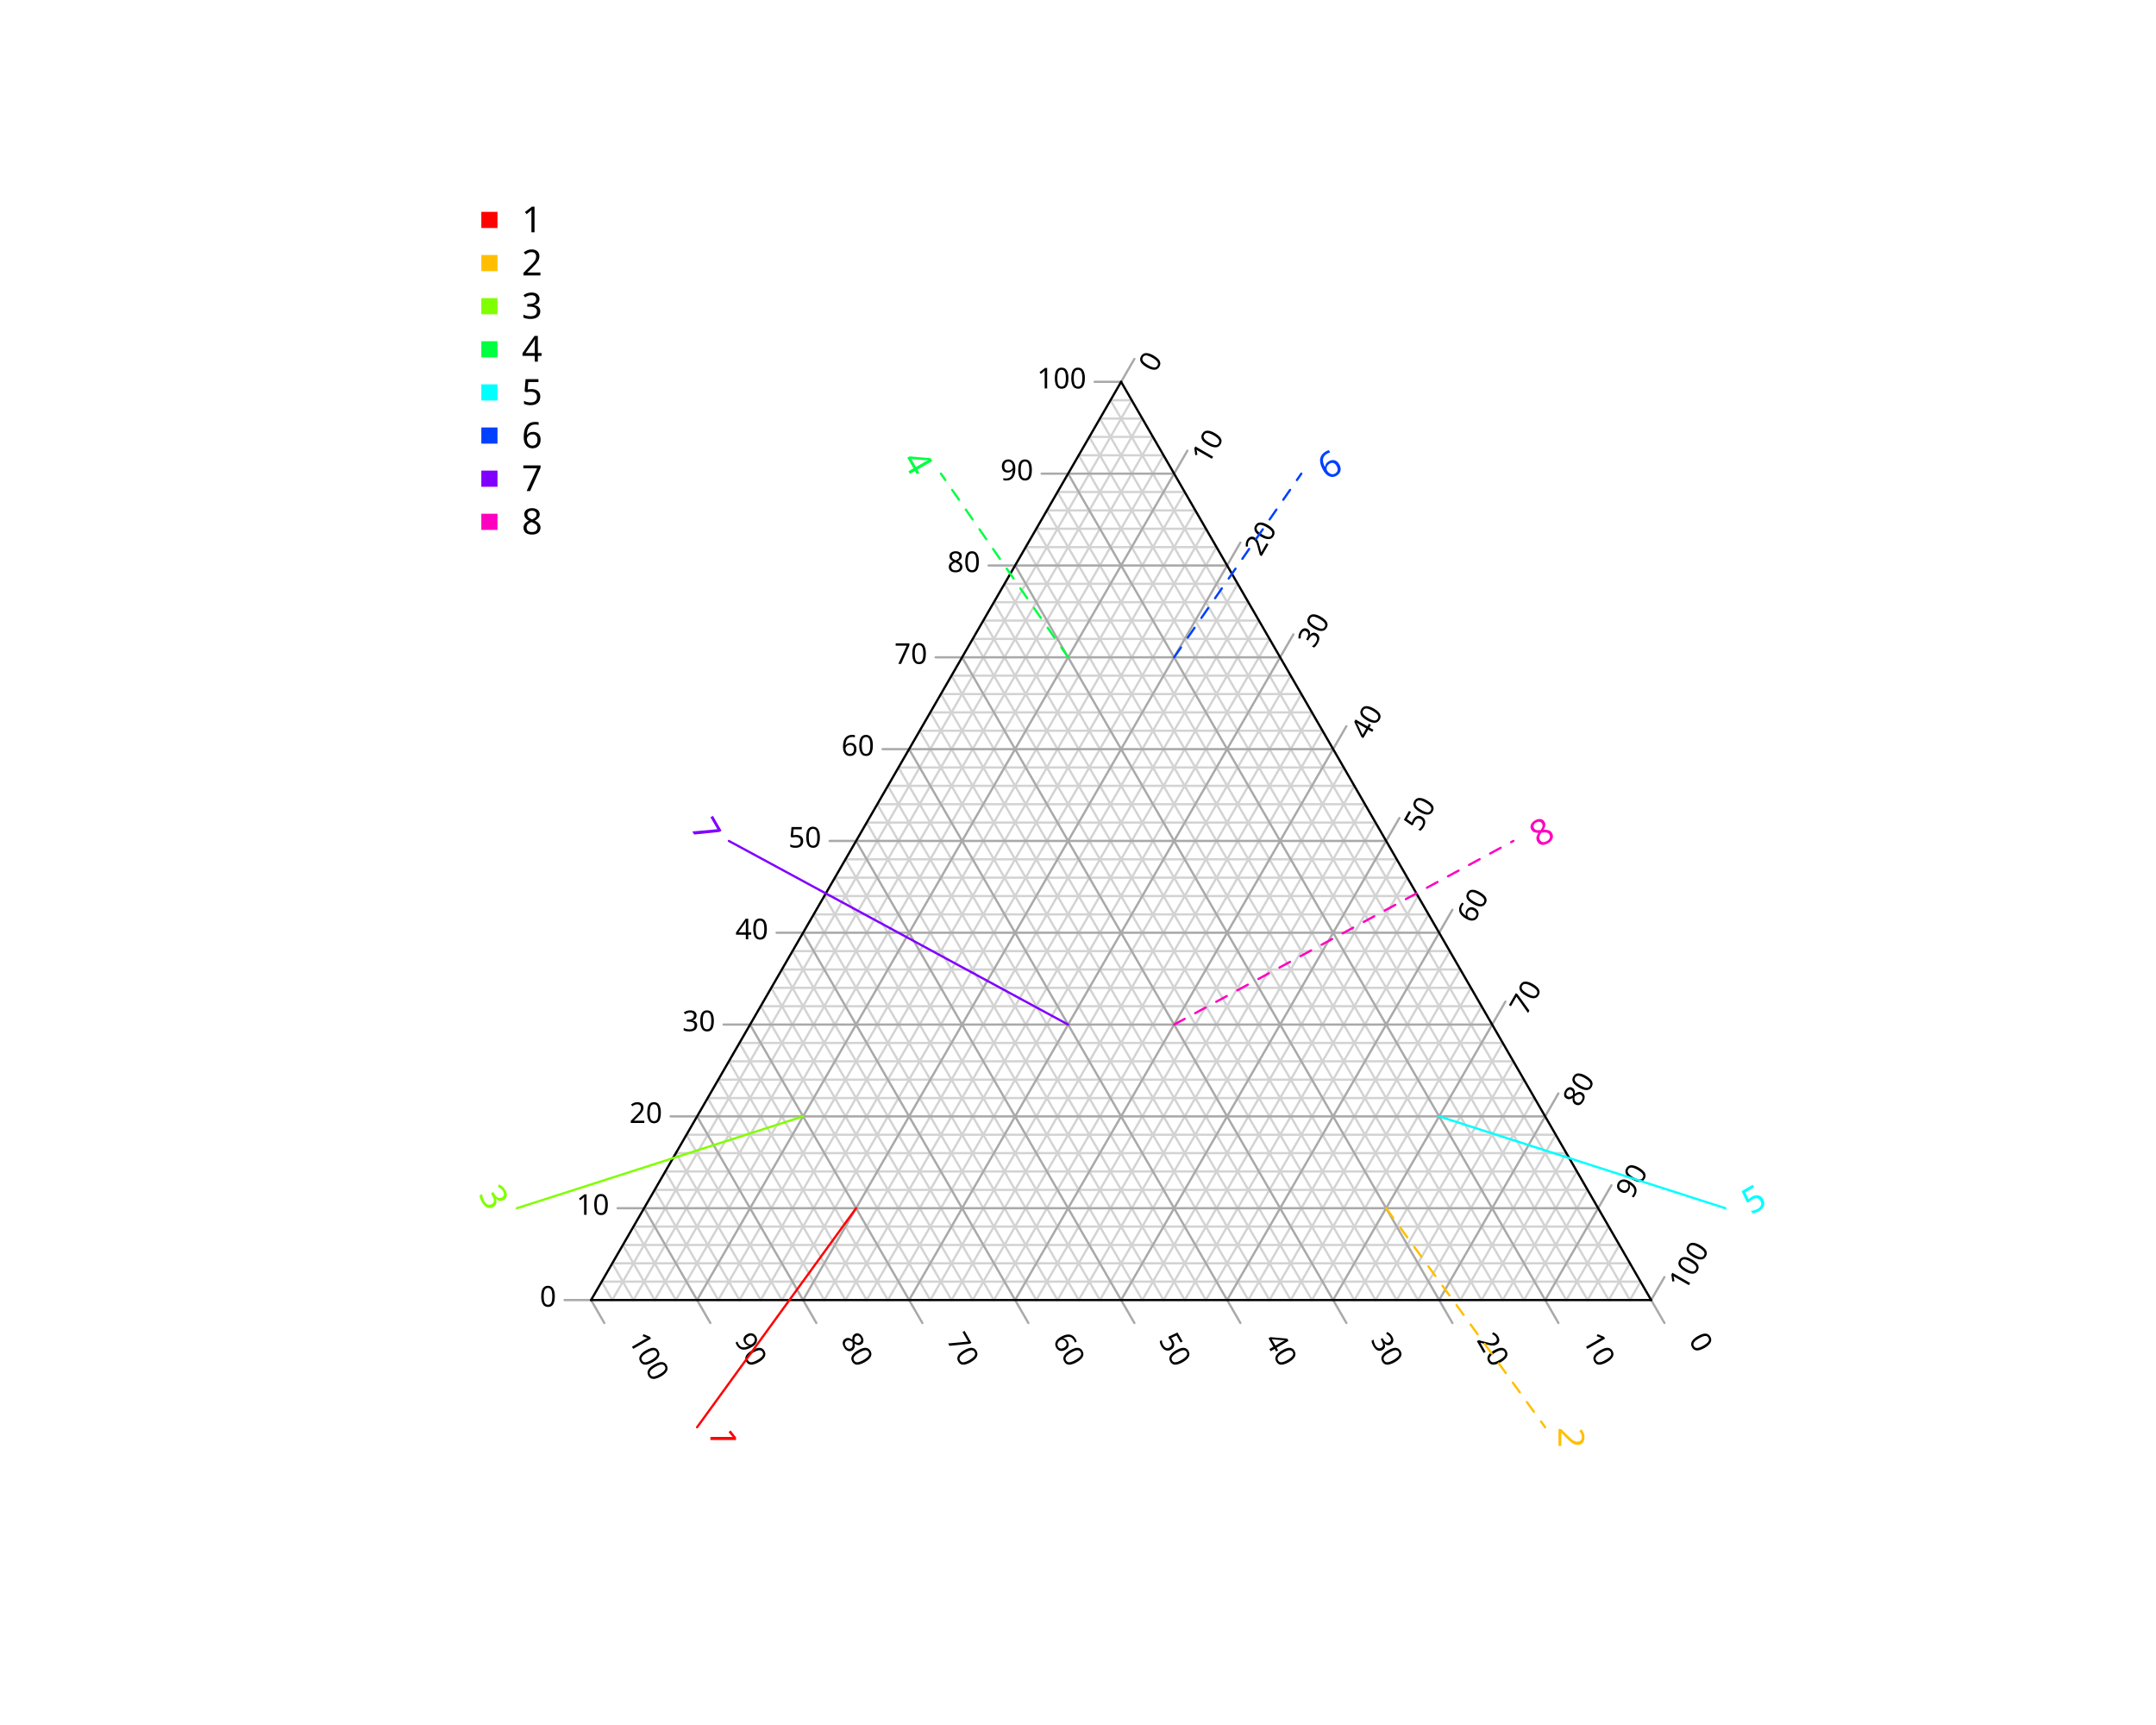
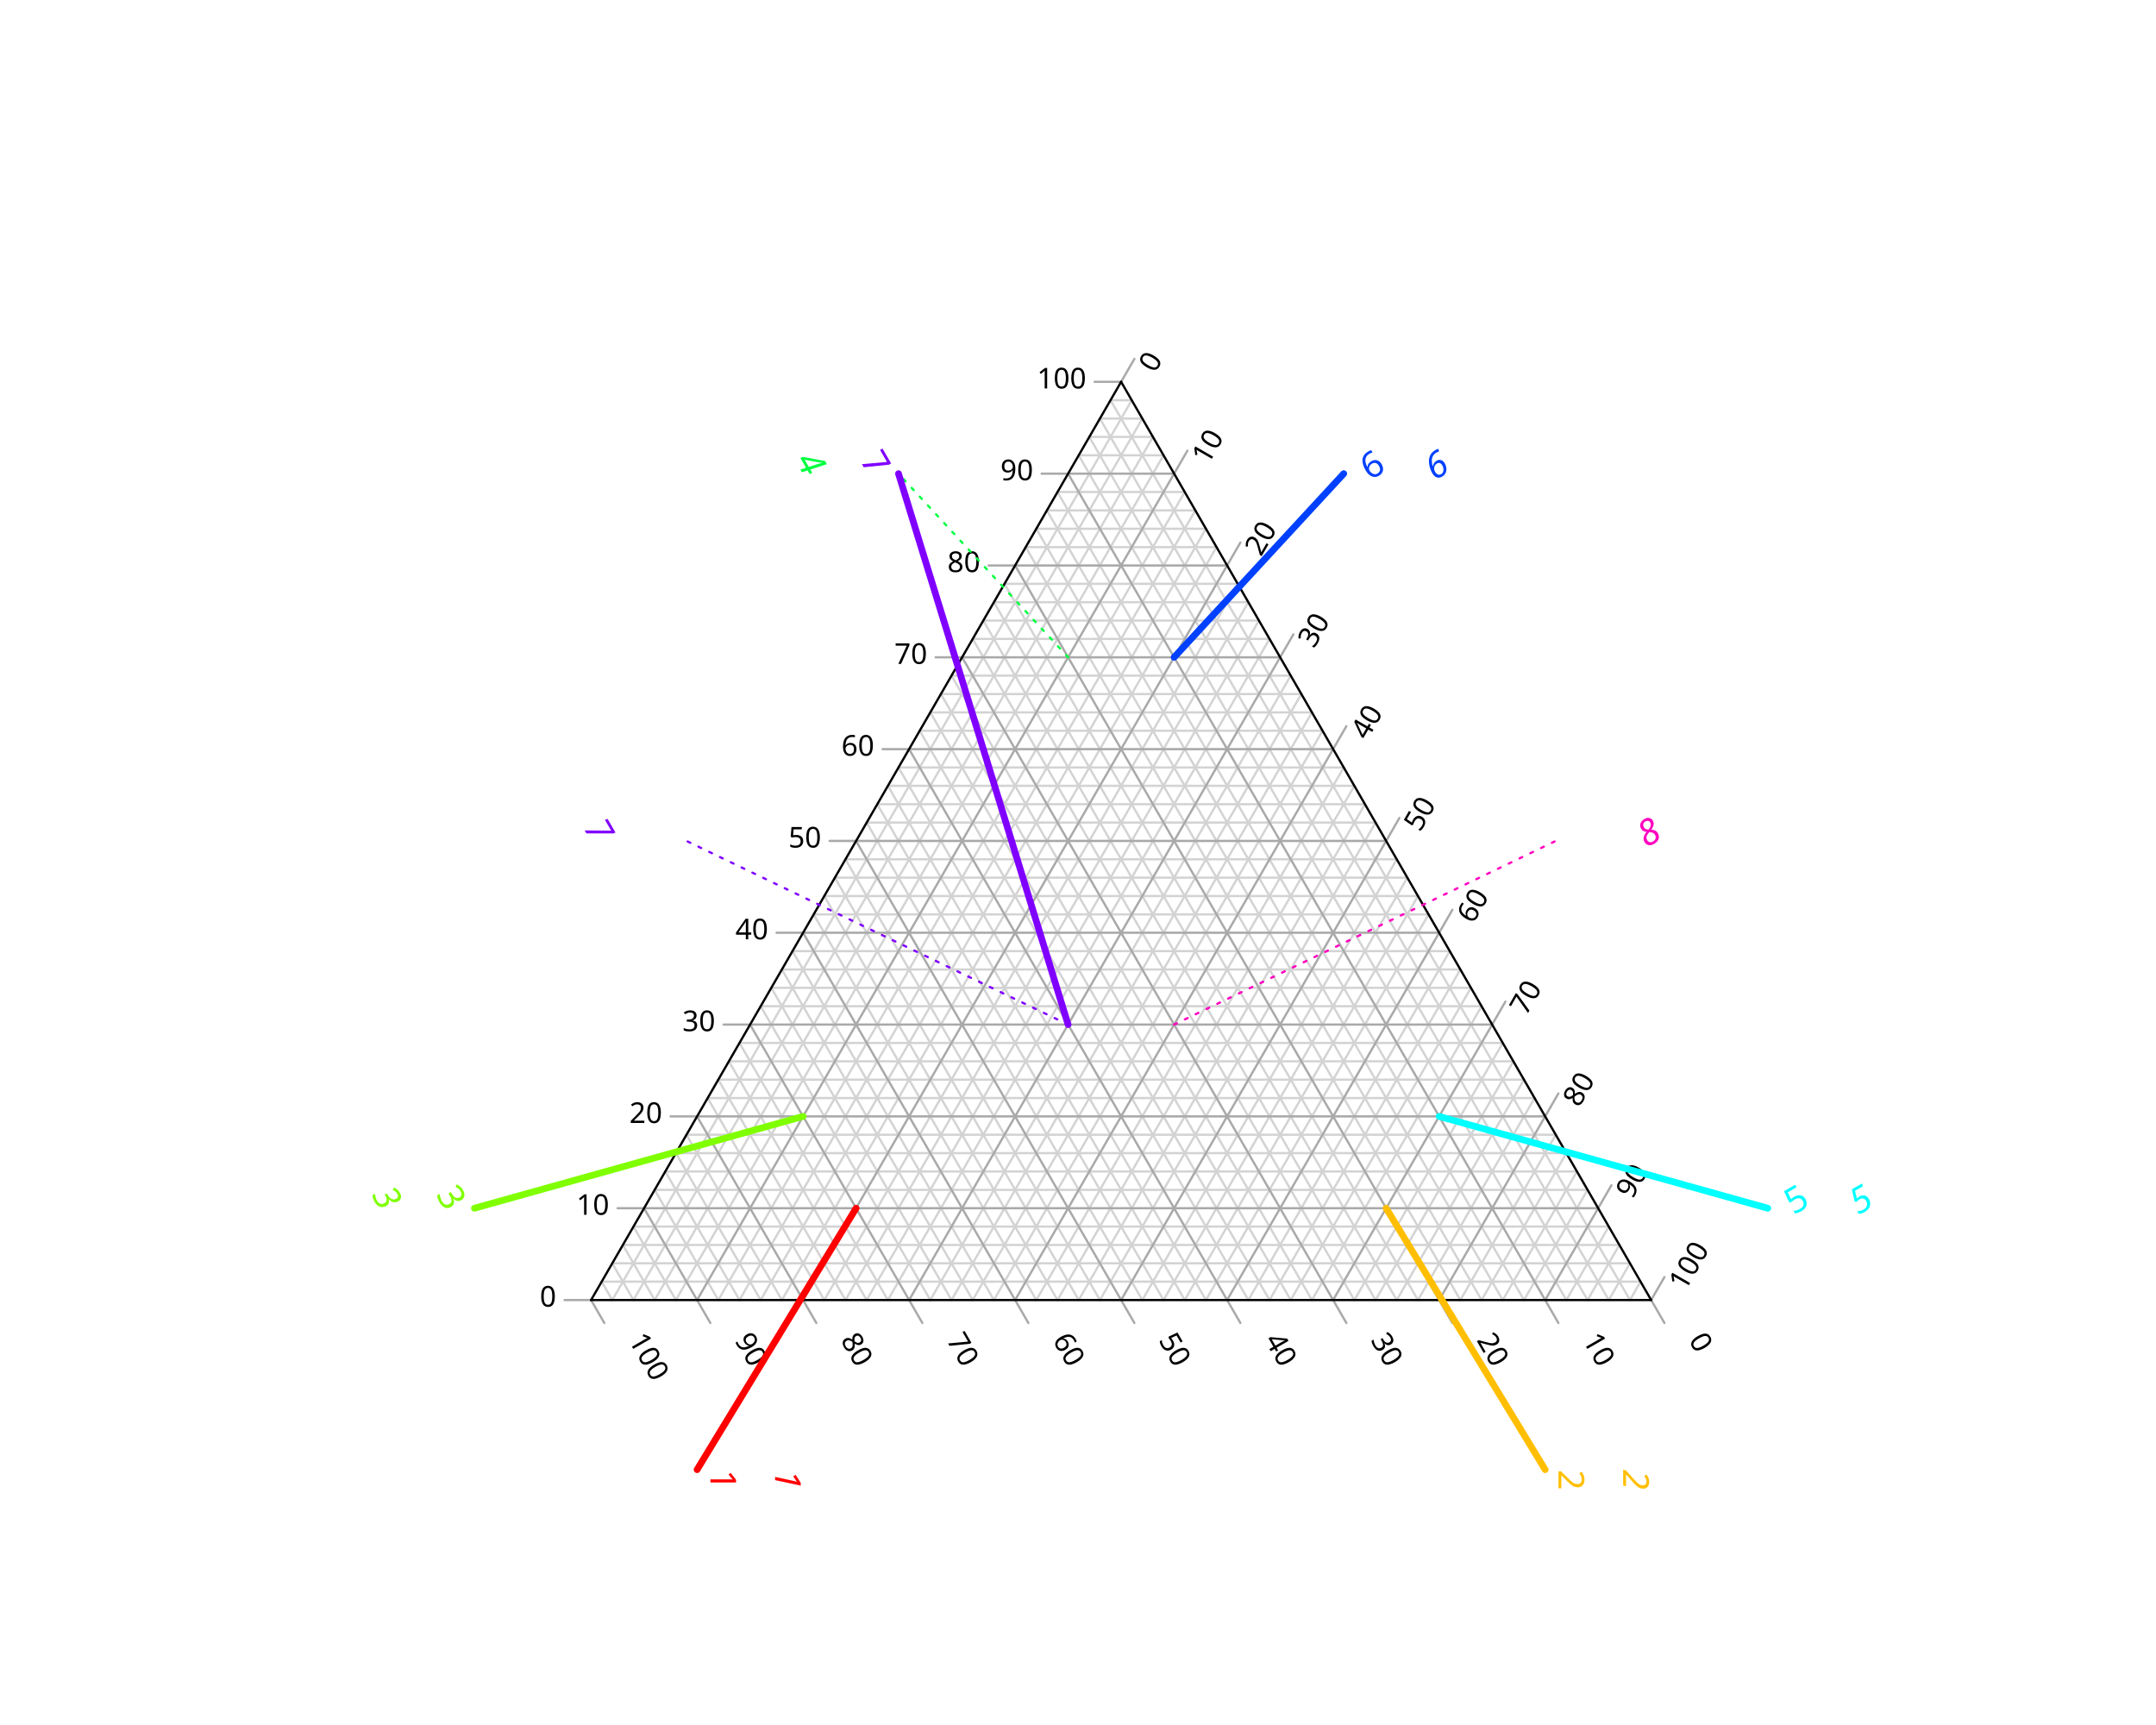
<svg xmlns="http://www.w3.org/2000/svg" class="svglite" data-engine-version="2.0" width="720.00pt" height="576.00pt" viewBox="0 0 720.00 576.00">
  <defs>
    <style type="text/css">
    .svglite line, .svglite polyline, .svglite polygon, .svglite path, .svglite rect, .svglite circle {
      fill: none;
      stroke: #000000;
      stroke-linecap: round;
      stroke-linejoin: round;
      stroke-miterlimit: 10.00;
    }
  </style>
  </defs>
  <rect width="100%" height="100%" style="stroke: none; fill: #FFFFFF;" />
  <defs>
    <clipPath id="cpMC4wMHw3MjAuMDB8MC4wMHw1NzYuMDA=">
      <rect x="0.00" y="0.00" width="720.00" height="576.00" />
    </clipPath>
  </defs>
  <g clip-path="url(#cpMC4wMHw3MjAuMDB8MC4wMHw1NzYuMDA=)">
</g>
  <defs>
    <clipPath id="cpMTUyLjY0fDU5Ni4xNnw1OS4wNHw1MDIuNTY=">
      <rect x="152.64" y="59.04" width="443.52" height="443.52" />
    </clipPath>
  </defs>
  <g clip-path="url(#cpMTUyLjY0fDU5Ni4xNnw1OS4wNHw1MDIuNTY=)">
    <polygon points="374.40,127.50 551.41,434.10 197.39,434.10 374.40,127.50 " style="stroke-width: 0.75; stroke: none; fill: none;" />
    <polyline points="547.87,427.96 200.93,427.96 " style="stroke-width: 0.75; stroke: #D3D3D3;" />
    <polyline points="204.47,434.10 377.94,133.64 " style="stroke-width: 0.75; stroke: #D3D3D3;" />
    <polyline points="370.86,133.64 544.33,434.10 " style="stroke-width: 0.75; stroke: #D3D3D3;" />
    <polyline points="544.33,421.83 204.47,421.83 " style="stroke-width: 0.75; stroke: #D3D3D3;" />
    <polyline points="211.55,434.10 381.48,139.77 " style="stroke-width: 0.75; stroke: #D3D3D3;" />
    <polyline points="367.32,139.77 537.25,434.10 " style="stroke-width: 0.75; stroke: #D3D3D3;" />
    <polyline points="540.79,415.70 208.01,415.70 " style="stroke-width: 0.75; stroke: #D3D3D3;" />
    <polyline points="218.63,434.10 385.02,145.90 " style="stroke-width: 0.75; stroke: #D3D3D3;" />
    <polyline points="363.78,145.90 530.17,434.10 " style="stroke-width: 0.75; stroke: #D3D3D3;" />
    <polyline points="537.25,409.57 211.55,409.57 " style="stroke-width: 0.75; stroke: #D3D3D3;" />
    <polyline points="225.71,434.10 388.56,152.03 " style="stroke-width: 0.75; stroke: #D3D3D3;" />
    <polyline points="360.24,152.03 523.09,434.10 " style="stroke-width: 0.75; stroke: #D3D3D3;" />
    <polyline points="530.17,397.31 218.63,397.31 " style="stroke-width: 0.75; stroke: #D3D3D3;" />
    <polyline points="239.87,434.10 395.64,164.29 " style="stroke-width: 0.75; stroke: #D3D3D3;" />
    <polyline points="353.16,164.29 508.93,434.10 " style="stroke-width: 0.75; stroke: #D3D3D3;" />
    <polyline points="526.63,391.17 222.17,391.17 " style="stroke-width: 0.75; stroke: #D3D3D3;" />
    <polyline points="246.95,434.10 399.18,170.43 " style="stroke-width: 0.75; stroke: #D3D3D3;" />
    <polyline points="349.62,170.43 501.85,434.10 " style="stroke-width: 0.75; stroke: #D3D3D3;" />
    <polyline points="523.09,385.04 225.71,385.04 " style="stroke-width: 0.75; stroke: #D3D3D3;" />
    <polyline points="254.03,434.10 402.72,176.56 " style="stroke-width: 0.75; stroke: #D3D3D3;" />
    <polyline points="346.08,176.56 494.77,434.10 " style="stroke-width: 0.75; stroke: #D3D3D3;" />
    <polyline points="519.55,378.91 229.25,378.91 " style="stroke-width: 0.75; stroke: #D3D3D3;" />
    <polyline points="261.11,434.10 406.26,182.69 " style="stroke-width: 0.75; stroke: #D3D3D3;" />
    <polyline points="342.54,182.69 487.69,434.10 " style="stroke-width: 0.75; stroke: #D3D3D3;" />
    <polyline points="512.47,366.65 236.33,366.65 " style="stroke-width: 0.75; stroke: #D3D3D3;" />
    <polyline points="275.27,434.10 413.34,194.95 " style="stroke-width: 0.75; stroke: #D3D3D3;" />
    <polyline points="335.46,194.95 473.53,434.10 " style="stroke-width: 0.75; stroke: #D3D3D3;" />
    <polyline points="508.93,360.51 239.87,360.51 " style="stroke-width: 0.75; stroke: #D3D3D3;" />
    <polyline points="282.35,434.10 416.88,201.09 " style="stroke-width: 0.75; stroke: #D3D3D3;" />
    <polyline points="331.92,201.09 466.45,434.10 " style="stroke-width: 0.75; stroke: #D3D3D3;" />
    <polyline points="505.39,354.38 243.41,354.38 " style="stroke-width: 0.75; stroke: #D3D3D3;" />
    <polyline points="289.43,434.10 420.42,207.22 " style="stroke-width: 0.75; stroke: #D3D3D3;" />
    <polyline points="328.38,207.22 459.37,434.10 " style="stroke-width: 0.75; stroke: #D3D3D3;" />
    <polyline points="501.85,348.25 246.95,348.25 " style="stroke-width: 0.75; stroke: #D3D3D3;" />
    <polyline points="296.51,434.10 423.96,213.35 " style="stroke-width: 0.75; stroke: #D3D3D3;" />
    <polyline points="324.84,213.35 452.29,434.10 " style="stroke-width: 0.75; stroke: #D3D3D3;" />
    <polyline points="494.77,335.99 254.03,335.99 " style="stroke-width: 0.75; stroke: #D3D3D3;" />
    <polyline points="310.68,434.10 431.04,225.61 " style="stroke-width: 0.75; stroke: #D3D3D3;" />
    <polyline points="317.76,225.61 438.12,434.10 " style="stroke-width: 0.75; stroke: #D3D3D3;" />
    <polyline points="491.23,329.85 257.57,329.85 " style="stroke-width: 0.75; stroke: #D3D3D3;" />
    <polyline points="317.76,434.10 434.58,231.75 " style="stroke-width: 0.75; stroke: #D3D3D3;" />
    <polyline points="314.22,231.75 431.04,434.10 " style="stroke-width: 0.75; stroke: #D3D3D3;" />
    <polyline points="487.69,323.72 261.11,323.72 " style="stroke-width: 0.75; stroke: #D3D3D3;" />
    <polyline points="324.84,434.10 438.12,237.88 " style="stroke-width: 0.75; stroke: #D3D3D3;" />
    <polyline points="310.68,237.88 423.96,434.10 " style="stroke-width: 0.75; stroke: #D3D3D3;" />
    <polyline points="484.15,317.59 264.65,317.59 " style="stroke-width: 0.75; stroke: #D3D3D3;" />
    <polyline points="331.92,434.10 441.66,244.01 " style="stroke-width: 0.75; stroke: #D3D3D3;" />
    <polyline points="307.14,244.01 416.88,434.10 " style="stroke-width: 0.75; stroke: #D3D3D3;" />
    <polyline points="477.07,305.33 271.73,305.33 " style="stroke-width: 0.75; stroke: #D3D3D3;" />
    <polyline points="346.08,434.10 448.74,256.27 " style="stroke-width: 0.75; stroke: #D3D3D3;" />
    <polyline points="300.06,256.27 402.72,434.10 " style="stroke-width: 0.75; stroke: #D3D3D3;" />
    <polyline points="473.53,299.20 275.27,299.20 " style="stroke-width: 0.75; stroke: #D3D3D3;" />
    <polyline points="353.16,434.10 452.29,262.40 " style="stroke-width: 0.75; stroke: #D3D3D3;" />
    <polyline points="296.51,262.40 395.64,434.10 " style="stroke-width: 0.75; stroke: #D3D3D3;" />
    <polyline points="469.99,293.06 278.81,293.06 " style="stroke-width: 0.75; stroke: #D3D3D3;" />
    <polyline points="360.24,434.10 455.83,268.54 " style="stroke-width: 0.75; stroke: #D3D3D3;" />
    <polyline points="292.97,268.54 388.56,434.10 " style="stroke-width: 0.75; stroke: #D3D3D3;" />
    <polyline points="466.45,286.93 282.35,286.93 " style="stroke-width: 0.75; stroke: #D3D3D3;" />
    <polyline points="367.32,434.10 459.37,274.67 " style="stroke-width: 0.75; stroke: #D3D3D3;" />
    <polyline points="289.43,274.67 381.48,434.10 " style="stroke-width: 0.75; stroke: #D3D3D3;" />
    <polyline points="459.37,274.67 289.43,274.67 " style="stroke-width: 0.75; stroke: #D3D3D3;" />
    <polyline points="381.48,434.10 466.45,286.93 " style="stroke-width: 0.75; stroke: #D3D3D3;" />
    <polyline points="282.35,286.93 367.32,434.10 " style="stroke-width: 0.75; stroke: #D3D3D3;" />
    <polyline points="455.83,268.54 292.97,268.54 " style="stroke-width: 0.75; stroke: #D3D3D3;" />
    <polyline points="388.56,434.10 469.99,293.06 " style="stroke-width: 0.75; stroke: #D3D3D3;" />
    <polyline points="278.81,293.06 360.24,434.10 " style="stroke-width: 0.75; stroke: #D3D3D3;" />
    <polyline points="452.29,262.40 296.51,262.40 " style="stroke-width: 0.75; stroke: #D3D3D3;" />
    <polyline points="395.64,434.10 473.53,299.20 " style="stroke-width: 0.75; stroke: #D3D3D3;" />
    <polyline points="275.27,299.20 353.16,434.10 " style="stroke-width: 0.75; stroke: #D3D3D3;" />
    <polyline points="448.74,256.27 300.06,256.27 " style="stroke-width: 0.75; stroke: #D3D3D3;" />
    <polyline points="402.72,434.10 477.07,305.33 " style="stroke-width: 0.75; stroke: #D3D3D3;" />
    <polyline points="271.73,305.33 346.08,434.10 " style="stroke-width: 0.75; stroke: #D3D3D3;" />
    <polyline points="441.66,244.01 307.14,244.01 " style="stroke-width: 0.75; stroke: #D3D3D3;" />
    <polyline points="416.88,434.10 484.15,317.59 " style="stroke-width: 0.75; stroke: #D3D3D3;" />
    <polyline points="264.65,317.59 331.92,434.10 " style="stroke-width: 0.75; stroke: #D3D3D3;" />
    <polyline points="438.12,237.88 310.68,237.88 " style="stroke-width: 0.75; stroke: #D3D3D3;" />
    <polyline points="423.96,434.10 487.69,323.72 " style="stroke-width: 0.75; stroke: #D3D3D3;" />
    <polyline points="261.11,323.72 324.84,434.10 " style="stroke-width: 0.75; stroke: #D3D3D3;" />
    <polyline points="434.58,231.75 314.22,231.75 " style="stroke-width: 0.75; stroke: #D3D3D3;" />
    <polyline points="431.04,434.10 491.23,329.85 " style="stroke-width: 0.75; stroke: #D3D3D3;" />
    <polyline points="257.57,329.85 317.76,434.10 " style="stroke-width: 0.75; stroke: #D3D3D3;" />
    <polyline points="431.04,225.61 317.76,225.61 " style="stroke-width: 0.75; stroke: #D3D3D3;" />
    <polyline points="438.12,434.10 494.77,335.99 " style="stroke-width: 0.75; stroke: #D3D3D3;" />
    <polyline points="254.03,335.99 310.68,434.10 " style="stroke-width: 0.75; stroke: #D3D3D3;" />
    <polyline points="423.96,213.35 324.84,213.35 " style="stroke-width: 0.75; stroke: #D3D3D3;" />
    <polyline points="452.29,434.10 501.85,348.25 " style="stroke-width: 0.75; stroke: #D3D3D3;" />
    <polyline points="246.95,348.25 296.51,434.10 " style="stroke-width: 0.75; stroke: #D3D3D3;" />
    <polyline points="420.42,207.22 328.38,207.22 " style="stroke-width: 0.75; stroke: #D3D3D3;" />
    <polyline points="459.37,434.10 505.39,354.38 " style="stroke-width: 0.75; stroke: #D3D3D3;" />
    <polyline points="243.41,354.38 289.43,434.10 " style="stroke-width: 0.75; stroke: #D3D3D3;" />
    <polyline points="416.88,201.09 331.92,201.09 " style="stroke-width: 0.75; stroke: #D3D3D3;" />
    <polyline points="466.45,434.10 508.93,360.51 " style="stroke-width: 0.75; stroke: #D3D3D3;" />
    <polyline points="239.87,360.51 282.35,434.10 " style="stroke-width: 0.75; stroke: #D3D3D3;" />
    <polyline points="413.34,194.95 335.46,194.95 " style="stroke-width: 0.75; stroke: #D3D3D3;" />
    <polyline points="473.53,434.10 512.47,366.65 " style="stroke-width: 0.75; stroke: #D3D3D3;" />
    <polyline points="236.33,366.65 275.27,434.10 " style="stroke-width: 0.75; stroke: #D3D3D3;" />
    <polyline points="406.26,182.69 342.54,182.69 " style="stroke-width: 0.75; stroke: #D3D3D3;" />
    <polyline points="487.69,434.10 519.55,378.91 " style="stroke-width: 0.75; stroke: #D3D3D3;" />
    <polyline points="229.25,378.91 261.11,434.10 " style="stroke-width: 0.75; stroke: #D3D3D3;" />
    <polyline points="402.72,176.56 346.08,176.56 " style="stroke-width: 0.75; stroke: #D3D3D3;" />
    <polyline points="494.77,434.10 523.09,385.04 " style="stroke-width: 0.75; stroke: #D3D3D3;" />
    <polyline points="225.71,385.04 254.03,434.10 " style="stroke-width: 0.75; stroke: #D3D3D3;" />
    <polyline points="399.18,170.43 349.62,170.43 " style="stroke-width: 0.75; stroke: #D3D3D3;" />
    <polyline points="501.85,434.10 526.63,391.17 " style="stroke-width: 0.75; stroke: #D3D3D3;" />
    <polyline points="222.17,391.17 246.95,434.10 " style="stroke-width: 0.75; stroke: #D3D3D3;" />
    <polyline points="395.64,164.29 353.16,164.29 " style="stroke-width: 0.75; stroke: #D3D3D3;" />
    <polyline points="508.93,434.10 530.17,397.31 " style="stroke-width: 0.75; stroke: #D3D3D3;" />
    <polyline points="218.63,397.31 239.87,434.10 " style="stroke-width: 0.75; stroke: #D3D3D3;" />
    <polyline points="388.56,152.03 360.24,152.03 " style="stroke-width: 0.75; stroke: #D3D3D3;" />
    <polyline points="523.09,434.10 537.25,409.57 " style="stroke-width: 0.75; stroke: #D3D3D3;" />
    <polyline points="211.55,409.57 225.71,434.10 " style="stroke-width: 0.75; stroke: #D3D3D3;" />
    <polyline points="385.02,145.90 363.78,145.90 " style="stroke-width: 0.75; stroke: #D3D3D3;" />
    <polyline points="530.17,434.10 540.79,415.70 " style="stroke-width: 0.75; stroke: #D3D3D3;" />
    <polyline points="208.01,415.70 218.63,434.10 " style="stroke-width: 0.75; stroke: #D3D3D3;" />
    <polyline points="381.48,139.77 367.32,139.77 " style="stroke-width: 0.75; stroke: #D3D3D3;" />
    <polyline points="537.25,434.10 544.33,421.83 " style="stroke-width: 0.75; stroke: #D3D3D3;" />
    <polyline points="204.47,421.83 211.55,434.10 " style="stroke-width: 0.75; stroke: #D3D3D3;" />
    <polyline points="377.94,133.64 370.86,133.64 " style="stroke-width: 0.75; stroke: #D3D3D3;" />
    <polyline points="544.33,434.10 547.87,427.96 " style="stroke-width: 0.75; stroke: #D3D3D3;" />
    <polyline points="200.93,427.96 204.47,434.10 " style="stroke-width: 0.75; stroke: #D3D3D3;" />
    <polyline points="533.71,403.44 215.09,403.44 " style="stroke-width: 0.75; stroke: #A9A9A9;" />
    <polyline points="232.79,434.10 392.10,158.16 " style="stroke-width: 0.75; stroke: #A9A9A9;" />
    <polyline points="356.70,158.16 516.01,434.10 " style="stroke-width: 0.75; stroke: #A9A9A9;" />
    <polyline points="516.01,372.78 232.79,372.78 " style="stroke-width: 0.75; stroke: #A9A9A9;" />
    <polyline points="268.19,434.10 409.80,188.82 " style="stroke-width: 0.75; stroke: #A9A9A9;" />
    <polyline points="339.00,188.82 480.61,434.10 " style="stroke-width: 0.75; stroke: #A9A9A9;" />
    <polyline points="498.31,342.12 250.49,342.12 " style="stroke-width: 0.75; stroke: #A9A9A9;" />
    <polyline points="303.60,434.10 427.50,219.48 " style="stroke-width: 0.75; stroke: #A9A9A9;" />
    <polyline points="321.30,219.48 445.20,434.10 " style="stroke-width: 0.75; stroke: #A9A9A9;" />
    <polyline points="480.61,311.46 268.19,311.46 " style="stroke-width: 0.75; stroke: #A9A9A9;" />
    <polyline points="339.00,434.10 445.20,250.14 " style="stroke-width: 0.75; stroke: #A9A9A9;" />
    <polyline points="303.60,250.14 409.80,434.10 " style="stroke-width: 0.75; stroke: #A9A9A9;" />
    <polyline points="462.91,280.80 285.89,280.80 " style="stroke-width: 0.75; stroke: #A9A9A9;" />
    <polyline points="374.40,434.10 462.91,280.80 " style="stroke-width: 0.75; stroke: #A9A9A9;" />
    <polyline points="285.89,280.80 374.40,434.10 " style="stroke-width: 0.75; stroke: #A9A9A9;" />
    <polyline points="445.20,250.14 303.60,250.14 " style="stroke-width: 0.75; stroke: #A9A9A9;" />
    <polyline points="409.80,434.10 480.61,311.46 " style="stroke-width: 0.75; stroke: #A9A9A9;" />
    <polyline points="268.19,311.46 339.00,434.10 " style="stroke-width: 0.75; stroke: #A9A9A9;" />
    <polyline points="427.50,219.48 321.30,219.48 " style="stroke-width: 0.75; stroke: #A9A9A9;" />
    <polyline points="445.20,434.10 498.31,342.12 " style="stroke-width: 0.75; stroke: #A9A9A9;" />
    <polyline points="250.49,342.12 303.60,434.10 " style="stroke-width: 0.75; stroke: #A9A9A9;" />
    <polyline points="409.80,188.82 339.00,188.82 " style="stroke-width: 0.75; stroke: #A9A9A9;" />
    <polyline points="480.61,434.10 516.01,372.78 " style="stroke-width: 0.75; stroke: #A9A9A9;" />
    <polyline points="232.79,372.78 268.19,434.10 " style="stroke-width: 0.75; stroke: #A9A9A9;" />
    <polyline points="392.10,158.16 356.70,158.16 " style="stroke-width: 0.75; stroke: #A9A9A9;" />
    <polyline points="516.01,434.10 533.71,403.44 " style="stroke-width: 0.75; stroke: #A9A9A9;" />
    <polyline points="215.09,403.44 232.79,434.10 " style="stroke-width: 0.75; stroke: #A9A9A9;" />
    <polyline points="197.39,434.10 188.54,434.10 " style="stroke-width: 0.75; stroke: #A9A9A9;" />
    <polyline points="374.40,127.50 378.83,119.84 " style="stroke-width: 0.75; stroke: #A9A9A9;" />
    <polyline points="551.41,434.10 555.84,441.76 " style="stroke-width: 0.75; stroke: #A9A9A9;" />
    <polyline points="215.09,403.44 206.24,403.44 " style="stroke-width: 0.75; stroke: #A9A9A9;" />
    <polyline points="392.10,158.16 396.53,150.50 " style="stroke-width: 0.75; stroke: #A9A9A9;" />
    <polyline points="516.01,434.10 520.43,441.76 " style="stroke-width: 0.75; stroke: #A9A9A9;" />
    <polyline points="232.79,372.78 223.94,372.78 " style="stroke-width: 0.75; stroke: #A9A9A9;" />
    <polyline points="409.80,188.82 414.23,181.16 " style="stroke-width: 0.75; stroke: #A9A9A9;" />
    <polyline points="480.61,434.10 485.03,441.76 " style="stroke-width: 0.75; stroke: #A9A9A9;" />
    <polyline points="250.49,342.12 241.64,342.12 " style="stroke-width: 0.75; stroke: #A9A9A9;" />
    <polyline points="427.50,219.48 431.93,211.82 " style="stroke-width: 0.75; stroke: #A9A9A9;" />
    <polyline points="445.20,434.10 449.63,441.76 " style="stroke-width: 0.75; stroke: #A9A9A9;" />
    <polyline points="268.19,311.46 259.34,311.46 " style="stroke-width: 0.75; stroke: #A9A9A9;" />
    <polyline points="445.20,250.14 449.63,242.48 " style="stroke-width: 0.75; stroke: #A9A9A9;" />
    <polyline points="409.80,434.10 414.23,441.76 " style="stroke-width: 0.75; stroke: #A9A9A9;" />
    <polyline points="285.89,280.80 277.04,280.80 " style="stroke-width: 0.75; stroke: #A9A9A9;" />
    <polyline points="462.91,280.80 467.33,273.14 " style="stroke-width: 0.75; stroke: #A9A9A9;" />
    <polyline points="374.40,434.10 378.83,441.76 " style="stroke-width: 0.75; stroke: #A9A9A9;" />
    <polyline points="303.60,250.14 294.74,250.14 " style="stroke-width: 0.75; stroke: #A9A9A9;" />
    <polyline points="480.61,311.46 485.03,303.79 " style="stroke-width: 0.75; stroke: #A9A9A9;" />
    <polyline points="339.00,434.10 343.42,441.76 " style="stroke-width: 0.75; stroke: #A9A9A9;" />
    <polyline points="321.30,219.48 312.45,219.48 " style="stroke-width: 0.75; stroke: #A9A9A9;" />
    <polyline points="498.31,342.12 502.73,334.45 " style="stroke-width: 0.75; stroke: #A9A9A9;" />
    <polyline points="303.60,434.10 308.02,441.76 " style="stroke-width: 0.75; stroke: #A9A9A9;" />
    <polyline points="339.00,188.82 330.15,188.82 " style="stroke-width: 0.75; stroke: #A9A9A9;" />
    <polyline points="516.01,372.78 520.43,365.11 " style="stroke-width: 0.75; stroke: #A9A9A9;" />
    <polyline points="268.19,434.10 272.62,441.76 " style="stroke-width: 0.75; stroke: #A9A9A9;" />
    <polyline points="356.70,158.16 347.85,158.16 " style="stroke-width: 0.75; stroke: #A9A9A9;" />
    <polyline points="533.71,403.44 538.14,395.77 " style="stroke-width: 0.75; stroke: #A9A9A9;" />
    <polyline points="232.79,434.10 237.22,441.76 " style="stroke-width: 0.75; stroke: #A9A9A9;" />
    <polyline points="374.40,127.50 365.55,127.50 " style="stroke-width: 0.75; stroke: #A9A9A9;" />
    <polyline points="551.41,434.10 555.84,426.43 " style="stroke-width: 0.75; stroke: #A9A9A9;" />
    <polyline points="197.39,434.10 201.81,441.76 " style="stroke-width: 0.75; stroke: #A9A9A9;" />
    <text x="185.76" y="436.30" text-anchor="end" style="font-size: 9.60px; font-family: sans;" textLength="5.34px" lengthAdjust="spacingAndGlyphs">0</text>
    <text transform="translate(385.72,124.77) rotate(-60)" style="font-size: 9.60px; font-family: sans;" textLength="5.34px" lengthAdjust="spacingAndGlyphs">0</text>
    <text transform="translate(563.78,447.46) rotate(60)" style="font-size: 9.60px; font-family: sans;" textLength="5.34px" lengthAdjust="spacingAndGlyphs">0</text>
    <text x="203.46" y="405.64" text-anchor="end" style="font-size: 9.60px; font-family: sans;" textLength="10.68px" lengthAdjust="spacingAndGlyphs">10</text>
    <text transform="translate(403.42,155.43) rotate(-60)" style="font-size: 9.60px; font-family: sans;" textLength="10.68px" lengthAdjust="spacingAndGlyphs">10</text>
    <text transform="translate(528.38,447.46) rotate(60)" style="font-size: 9.60px; font-family: sans;" textLength="10.68px" lengthAdjust="spacingAndGlyphs">10</text>
    <text x="221.17" y="374.98" text-anchor="end" style="font-size: 9.60px; font-family: sans;" textLength="10.68px" lengthAdjust="spacingAndGlyphs">20</text>
    <text transform="translate(421.12,186.09) rotate(-60)" style="font-size: 9.60px; font-family: sans;" textLength="10.68px" lengthAdjust="spacingAndGlyphs">20</text>
    <text transform="translate(492.98,447.46) rotate(60)" style="font-size: 9.60px; font-family: sans;" textLength="10.68px" lengthAdjust="spacingAndGlyphs">20</text>
    <text x="238.87" y="344.32" text-anchor="end" style="font-size: 9.60px; font-family: sans;" textLength="10.68px" lengthAdjust="spacingAndGlyphs">30</text>
    <text transform="translate(438.82,216.75) rotate(-60)" style="font-size: 9.60px; font-family: sans;" textLength="10.68px" lengthAdjust="spacingAndGlyphs">30</text>
    <text transform="translate(457.58,447.46) rotate(60)" style="font-size: 9.60px; font-family: sans;" textLength="10.68px" lengthAdjust="spacingAndGlyphs">30</text>
    <text x="256.57" y="313.66" text-anchor="end" style="font-size: 9.60px; font-family: sans;" textLength="10.68px" lengthAdjust="spacingAndGlyphs">40</text>
    <text transform="translate(456.52,247.41) rotate(-60)" style="font-size: 9.60px; font-family: sans;" textLength="10.68px" lengthAdjust="spacingAndGlyphs">40</text>
    <text transform="translate(422.18,447.46) rotate(60)" style="font-size: 9.60px; font-family: sans;" textLength="10.68px" lengthAdjust="spacingAndGlyphs">40</text>
    <text x="274.27" y="283.00" text-anchor="end" style="font-size: 9.60px; font-family: sans;" textLength="10.68px" lengthAdjust="spacingAndGlyphs">50</text>
    <text transform="translate(474.23,278.07) rotate(-60)" style="font-size: 9.60px; font-family: sans;" textLength="10.68px" lengthAdjust="spacingAndGlyphs">50</text>
    <text transform="translate(386.77,447.46) rotate(60)" style="font-size: 9.60px; font-family: sans;" textLength="10.68px" lengthAdjust="spacingAndGlyphs">50</text>
    <text x="291.97" y="252.34" text-anchor="end" style="font-size: 9.60px; font-family: sans;" textLength="10.68px" lengthAdjust="spacingAndGlyphs">60</text>
    <text transform="translate(491.93,308.73) rotate(-60)" style="font-size: 9.60px; font-family: sans;" textLength="10.68px" lengthAdjust="spacingAndGlyphs">60</text>
    <text transform="translate(351.37,447.46) rotate(60)" style="font-size: 9.60px; font-family: sans;" textLength="10.68px" lengthAdjust="spacingAndGlyphs">60</text>
    <text x="309.67" y="221.68" text-anchor="end" style="font-size: 9.60px; font-family: sans;" textLength="10.68px" lengthAdjust="spacingAndGlyphs">70</text>
    <text transform="translate(509.63,339.39) rotate(-60)" style="font-size: 9.60px; font-family: sans;" textLength="10.68px" lengthAdjust="spacingAndGlyphs">70</text>
    <text transform="translate(315.97,447.46) rotate(60)" style="font-size: 9.60px; font-family: sans;" textLength="10.68px" lengthAdjust="spacingAndGlyphs">70</text>
    <text x="327.37" y="191.02" text-anchor="end" style="font-size: 9.60px; font-family: sans;" textLength="10.68px" lengthAdjust="spacingAndGlyphs">80</text>
    <text transform="translate(527.33,370.05) rotate(-60)" style="font-size: 9.60px; font-family: sans;" textLength="10.68px" lengthAdjust="spacingAndGlyphs">80</text>
    <text transform="translate(280.57,447.46) rotate(60)" style="font-size: 9.60px; font-family: sans;" textLength="10.68px" lengthAdjust="spacingAndGlyphs">80</text>
    <text x="345.07" y="160.36" text-anchor="end" style="font-size: 9.60px; font-family: sans;" textLength="10.68px" lengthAdjust="spacingAndGlyphs">90</text>
    <text transform="translate(545.03,400.71) rotate(-60)" style="font-size: 9.60px; font-family: sans;" textLength="10.68px" lengthAdjust="spacingAndGlyphs">90</text>
    <text transform="translate(245.16,447.46) rotate(60)" style="font-size: 9.60px; font-family: sans;" textLength="10.68px" lengthAdjust="spacingAndGlyphs">90</text>
    <text x="362.77" y="129.71" text-anchor="end" style="font-size: 9.60px; font-family: sans;" textLength="16.02px" lengthAdjust="spacingAndGlyphs">100</text>
    <text transform="translate(562.73,431.37) rotate(-60)" style="font-size: 9.60px; font-family: sans;" textLength="16.02px" lengthAdjust="spacingAndGlyphs">100</text>
    <text transform="translate(209.76,447.46) rotate(60)" style="font-size: 9.60px; font-family: sans;" textLength="16.02px" lengthAdjust="spacingAndGlyphs">100</text>
    <polyline points="197.39,434.10 374.40,127.50 " style="stroke-width: 0.75;" />
    <polyline points="374.40,127.50 551.41,434.10 " style="stroke-width: 0.75;" />
    <polyline points="551.41,434.10 197.39,434.10 " style="stroke-width: 0.75;" />
-     <line x1="285.89" y1="403.44" x2="232.79" y2="476.58" style="stroke-width: 0.75; stroke: #FF0000;" />
-     <line x1="462.91" y1="403.44" x2="516.01" y2="476.58" style="stroke-width: 0.75; stroke: #FFBF00; stroke-dasharray: 4.00,4.00;" />
-   </g>
-   <g clip-path="url(#cpMC4wMHw3MjAuMDB8MC4wMHw1NzYuMDA=)">
-     <text transform="translate(237.24,476.58) rotate(90)" style="font-size: 12.00px; fill: #FF0000; font-family: sans;" textLength="6.67px" lengthAdjust="spacingAndGlyphs">1</text>
-     <text transform="translate(520.46,476.58) rotate(90)" style="font-size: 12.00px; fill: #FFBF00; font-family: sans;" textLength="6.67px" lengthAdjust="spacingAndGlyphs">2</text>
-   </g>
-   <g clip-path="url(#cpMTUyLjY0fDU5Ni4xNnw1OS4wNHw1MDIuNTY=)">
-     <line x1="268.19" y1="372.78" x2="172.61" y2="403.44" style="stroke-width: 0.75; stroke: #80FF00;" />
-     <line x1="356.70" y1="219.48" x2="314.22" y2="158.16" style="stroke-width: 0.75; stroke: #00FF40; stroke-dasharray: 4.00,4.00;" />
-     <line x1="356.70" y1="342.12" x2="243.41" y2="280.80" style="stroke-width: 0.75; stroke: #8000FF;" />
-   </g>
-   <g clip-path="url(#cpMC4wMHw3MjAuMDB8MC4wMHw1NzYuMDA=)">
-     <text transform="translate(163.02,404.81) rotate(60)" text-anchor="end" style="font-size: 12.00px; fill: #80FF00; font-family: sans;" textLength="6.67px" lengthAdjust="spacingAndGlyphs">3</text>
-     <text transform="translate(304.63,159.54) rotate(60)" text-anchor="end" style="font-size: 12.00px; fill: #00FF40; font-family: sans;" textLength="6.67px" lengthAdjust="spacingAndGlyphs">4</text>
-     <text transform="translate(233.83,282.18) rotate(60)" text-anchor="end" style="font-size: 12.00px; fill: #8000FF; font-family: sans;" textLength="6.67px" lengthAdjust="spacingAndGlyphs">7</text>
-   </g>
-   <g clip-path="url(#cpMTUyLjY0fDU5Ni4xNnw1OS4wNHw1MDIuNTY=)">
-     <line x1="480.61" y1="372.78" x2="576.19" y2="403.44" style="stroke-width: 0.75; stroke: #00FFFF;" />
-     <line x1="392.10" y1="219.48" x2="434.58" y2="158.16" style="stroke-width: 0.75; stroke: #0040FF; stroke-dasharray: 4.00,4.00;" />
-     <line x1="392.10" y1="342.12" x2="505.39" y2="280.80" style="stroke-width: 0.75; stroke: #FF00BF; stroke-dasharray: 4.00,4.00;" />
-   </g>
-   <g clip-path="url(#cpMC4wMHw3MjAuMDB8MC4wMHw1NzYuMDA=)">
-     <text transform="translate(584.77,405.82) rotate(-30)" style="font-size: 12.00px; fill: #00FFFF; font-family: sans;" textLength="6.67px" lengthAdjust="spacingAndGlyphs">5</text>
-     <text transform="translate(443.16,160.55) rotate(-30)" style="font-size: 12.00px; fill: #0040FF; font-family: sans;" textLength="6.67px" lengthAdjust="spacingAndGlyphs">6</text>
-     <text transform="translate(513.96,283.18) rotate(-30)" style="font-size: 12.00px; fill: #FF00BF; font-family: sans;" textLength="6.67px" lengthAdjust="spacingAndGlyphs">8</text>
-   </g>
-   <g clip-path="url(#cpMTUyLjY0fDU5Ni4xNnw1OS4wNHw1MDIuNTY=)">
-     <polygon points="160.74,76.14 166.14,76.14 166.14,70.74 160.74,70.74 " style="stroke-width: 0.75; stroke: none; fill: #FF0000;" />
-     <polygon points="160.74,90.54 166.14,90.54 166.14,85.14 160.74,85.14 " style="stroke-width: 0.75; stroke: none; fill: #FFBF00;" />
-     <polygon points="160.74,104.94 166.14,104.94 166.14,99.54 160.74,99.54 " style="stroke-width: 0.75; stroke: none; fill: #80FF00;" />
-     <polygon points="160.74,119.34 166.14,119.34 166.14,113.94 160.74,113.94 " style="stroke-width: 0.75; stroke: none; fill: #00FF40;" />
-     <polygon points="160.74,133.74 166.14,133.74 166.14,128.34 160.74,128.34 " style="stroke-width: 0.75; stroke: none; fill: #00FFFF;" />
-     <polygon points="160.74,148.14 166.14,148.14 166.14,142.74 160.74,142.74 " style="stroke-width: 0.75; stroke: none; fill: #0040FF;" />
-     <polygon points="160.74,162.54 166.14,162.54 166.14,157.14 160.74,157.14 " style="stroke-width: 0.75; stroke: none; fill: #8000FF;" />
-     <polygon points="160.74,176.94 166.14,176.94 166.14,171.54 160.74,171.54 " style="stroke-width: 0.75; stroke: none; fill: #FF00BF;" />
-     <text x="174.24" y="77.57" style="font-size: 12.00px; font-family: sans;" textLength="6.67px" lengthAdjust="spacingAndGlyphs">1</text>
-     <text x="174.24" y="91.97" style="font-size: 12.00px; font-family: sans;" textLength="6.67px" lengthAdjust="spacingAndGlyphs">2</text>
-     <text x="174.24" y="106.37" style="font-size: 12.00px; font-family: sans;" textLength="6.67px" lengthAdjust="spacingAndGlyphs">3</text>
-     <text x="174.24" y="120.77" style="font-size: 12.00px; font-family: sans;" textLength="6.67px" lengthAdjust="spacingAndGlyphs">4</text>
-     <text x="174.24" y="135.17" style="font-size: 12.00px; font-family: sans;" textLength="6.67px" lengthAdjust="spacingAndGlyphs">5</text>
-     <text x="174.24" y="149.57" style="font-size: 12.00px; font-family: sans;" textLength="6.67px" lengthAdjust="spacingAndGlyphs">6</text>
-     <text x="174.24" y="163.97" style="font-size: 12.00px; font-family: sans;" textLength="6.67px" lengthAdjust="spacingAndGlyphs">7</text>
-     <text x="174.24" y="178.37" style="font-size: 12.00px; font-family: sans;" textLength="6.67px" lengthAdjust="spacingAndGlyphs">8</text>
+     <line x1="285.89" y1="403.44" x2="232.79" y2="490.74" style="stroke-width: 0.75; stroke: #FF0000; stroke-dasharray: 1.00,3.00;" />
+     <line x1="462.91" y1="403.44" x2="516.01" y2="490.74" style="stroke-width: 0.75; stroke: #FFBF00; stroke-dasharray: 1.00,3.00;" />
+   </g>
+   <g clip-path="url(#cpMC4wMHw3MjAuMDB8MC4wMHw1NzYuMDA=)">
+     <text transform="translate(258.84,490.74) rotate(90)" style="font-size: 12.00px; font-style: italic; fill: #FF0000; font-family: sans;" textLength="6.67px" lengthAdjust="spacingAndGlyphs">1</text>
+     <text transform="translate(542.06,490.74) rotate(90)" style="font-size: 12.00px; font-style: italic; fill: #FFBF00; font-family: sans;" textLength="6.67px" lengthAdjust="spacingAndGlyphs">2</text>
+   </g>
+   <g clip-path="url(#cpMTUyLjY0fDU5Ni4xNnw1OS4wNHw1MDIuNTY=)">
+     <line x1="268.19" y1="372.78" x2="158.45" y2="403.44" style="stroke-width: 0.75; stroke: #80FF00; stroke-dasharray: 1.00,3.00;" />
+     <line x1="356.70" y1="219.48" x2="300.06" y2="158.16" style="stroke-width: 0.75; stroke: #00FF40; stroke-dasharray: 1.00,3.00;" />
+     <line x1="356.70" y1="342.12" x2="229.25" y2="280.80" style="stroke-width: 0.75; stroke: #8000FF; stroke-dasharray: 1.00,3.00;" />
+   </g>
+   <g clip-path="url(#cpMC4wMHw3MjAuMDB8MC4wMHw1NzYuMDA=)">
+     <text transform="translate(127.26,404.81) rotate(60)" text-anchor="end" style="font-size: 12.00px; font-style: italic; fill: #80FF00; font-family: sans;" textLength="6.67px" lengthAdjust="spacingAndGlyphs">3</text>
+     <text transform="translate(268.87,159.54) rotate(60)" text-anchor="end" style="font-size: 12.00px; font-style: italic; fill: #00FF40; font-family: sans;" textLength="6.67px" lengthAdjust="spacingAndGlyphs">4</text>
+     <text transform="translate(198.07,282.18) rotate(60)" text-anchor="end" style="font-size: 12.00px; font-style: italic; fill: #8000FF; font-family: sans;" textLength="6.67px" lengthAdjust="spacingAndGlyphs">7</text>
+   </g>
+   <g clip-path="url(#cpMTUyLjY0fDU5Ni4xNnw1OS4wNHw1MDIuNTY=)">
+     <line x1="480.61" y1="372.78" x2="590.35" y2="403.44" style="stroke-width: 0.75; stroke: #00FFFF; stroke-dasharray: 1.00,3.00;" />
+     <line x1="392.10" y1="219.48" x2="448.74" y2="158.16" style="stroke-width: 0.75; stroke: #0040FF; stroke-dasharray: 1.00,3.00;" />
+     <line x1="392.10" y1="342.12" x2="519.55" y2="280.80" style="stroke-width: 0.75; stroke: #FF00BF; stroke-dasharray: 1.00,3.00;" />
+   </g>
+   <g clip-path="url(#cpMC4wMHw3MjAuMDB8MC4wMHw1NzYuMDA=)">
+     <text transform="translate(620.53,405.82) rotate(-30)" style="font-size: 12.00px; font-style: italic; fill: #00FFFF; font-family: sans;" textLength="6.67px" lengthAdjust="spacingAndGlyphs">5</text>
+     <text transform="translate(478.92,160.55) rotate(-30)" style="font-size: 12.00px; font-style: italic; fill: #0040FF; font-family: sans;" textLength="6.67px" lengthAdjust="spacingAndGlyphs">6</text>
+     <text transform="translate(549.73,283.18) rotate(-30)" style="font-size: 12.00px; font-style: italic; fill: #FF00BF; font-family: sans;" textLength="6.67px" lengthAdjust="spacingAndGlyphs">8</text>
+   </g>
+   <g clip-path="url(#cpMTUyLjY0fDU5Ni4xNnw1OS4wNHw1MDIuNTY=)">
+     <line x1="285.89" y1="403.44" x2="232.79" y2="490.74" style="stroke-width: 2.25; stroke: #FF0000;" />
+     <line x1="462.91" y1="403.44" x2="516.01" y2="490.74" style="stroke-width: 2.25; stroke: #FFBF00;" />
+   </g>
+   <g clip-path="url(#cpMC4wMHw3MjAuMDB8MC4wMHw1NzYuMDA=)">
+     <text transform="translate(237.24,490.74) rotate(90)" style="font-size: 12.00px; fill: #FF0000; font-family: sans;" textLength="6.67px" lengthAdjust="spacingAndGlyphs">1</text>
+     <text transform="translate(520.46,490.74) rotate(90)" style="font-size: 12.00px; fill: #FFBF00; font-family: sans;" textLength="6.67px" lengthAdjust="spacingAndGlyphs">2</text>
+   </g>
+   <g clip-path="url(#cpMTUyLjY0fDU5Ni4xNnw1OS4wNHw1MDIuNTY=)">
+     <line x1="268.19" y1="372.78" x2="158.45" y2="403.44" style="stroke-width: 2.25; stroke: #80FF00;" />
+     <line x1="356.70" y1="342.12" x2="300.06" y2="158.16" style="stroke-width: 2.25; stroke: #8000FF;" />
+   </g>
+   <g clip-path="url(#cpMC4wMHw3MjAuMDB8MC4wMHw1NzYuMDA=)">
+     <text transform="translate(148.86,404.81) rotate(60)" text-anchor="end" style="font-size: 12.00px; fill: #80FF00; font-family: sans;" textLength="6.67px" lengthAdjust="spacingAndGlyphs">3</text>
+     <text transform="translate(290.47,159.54) rotate(60)" text-anchor="end" style="font-size: 12.00px; fill: #8000FF; font-family: sans;" textLength="6.67px" lengthAdjust="spacingAndGlyphs">7</text>
+   </g>
+   <g clip-path="url(#cpMTUyLjY0fDU5Ni4xNnw1OS4wNHw1MDIuNTY=)">
+     <line x1="480.61" y1="372.78" x2="590.35" y2="403.44" style="stroke-width: 2.25; stroke: #00FFFF;" />
+     <line x1="392.10" y1="219.48" x2="448.74" y2="158.16" style="stroke-width: 2.25; stroke: #0040FF;" />
+   </g>
+   <g clip-path="url(#cpMC4wMHw3MjAuMDB8MC4wMHw1NzYuMDA=)">
+     <text transform="translate(598.93,405.82) rotate(-30)" style="font-size: 12.00px; fill: #00FFFF; font-family: sans;" textLength="6.67px" lengthAdjust="spacingAndGlyphs">5</text>
+     <text transform="translate(457.32,160.55) rotate(-30)" style="font-size: 12.00px; fill: #0040FF; font-family: sans;" textLength="6.67px" lengthAdjust="spacingAndGlyphs">6</text>
  </g>
</svg>
